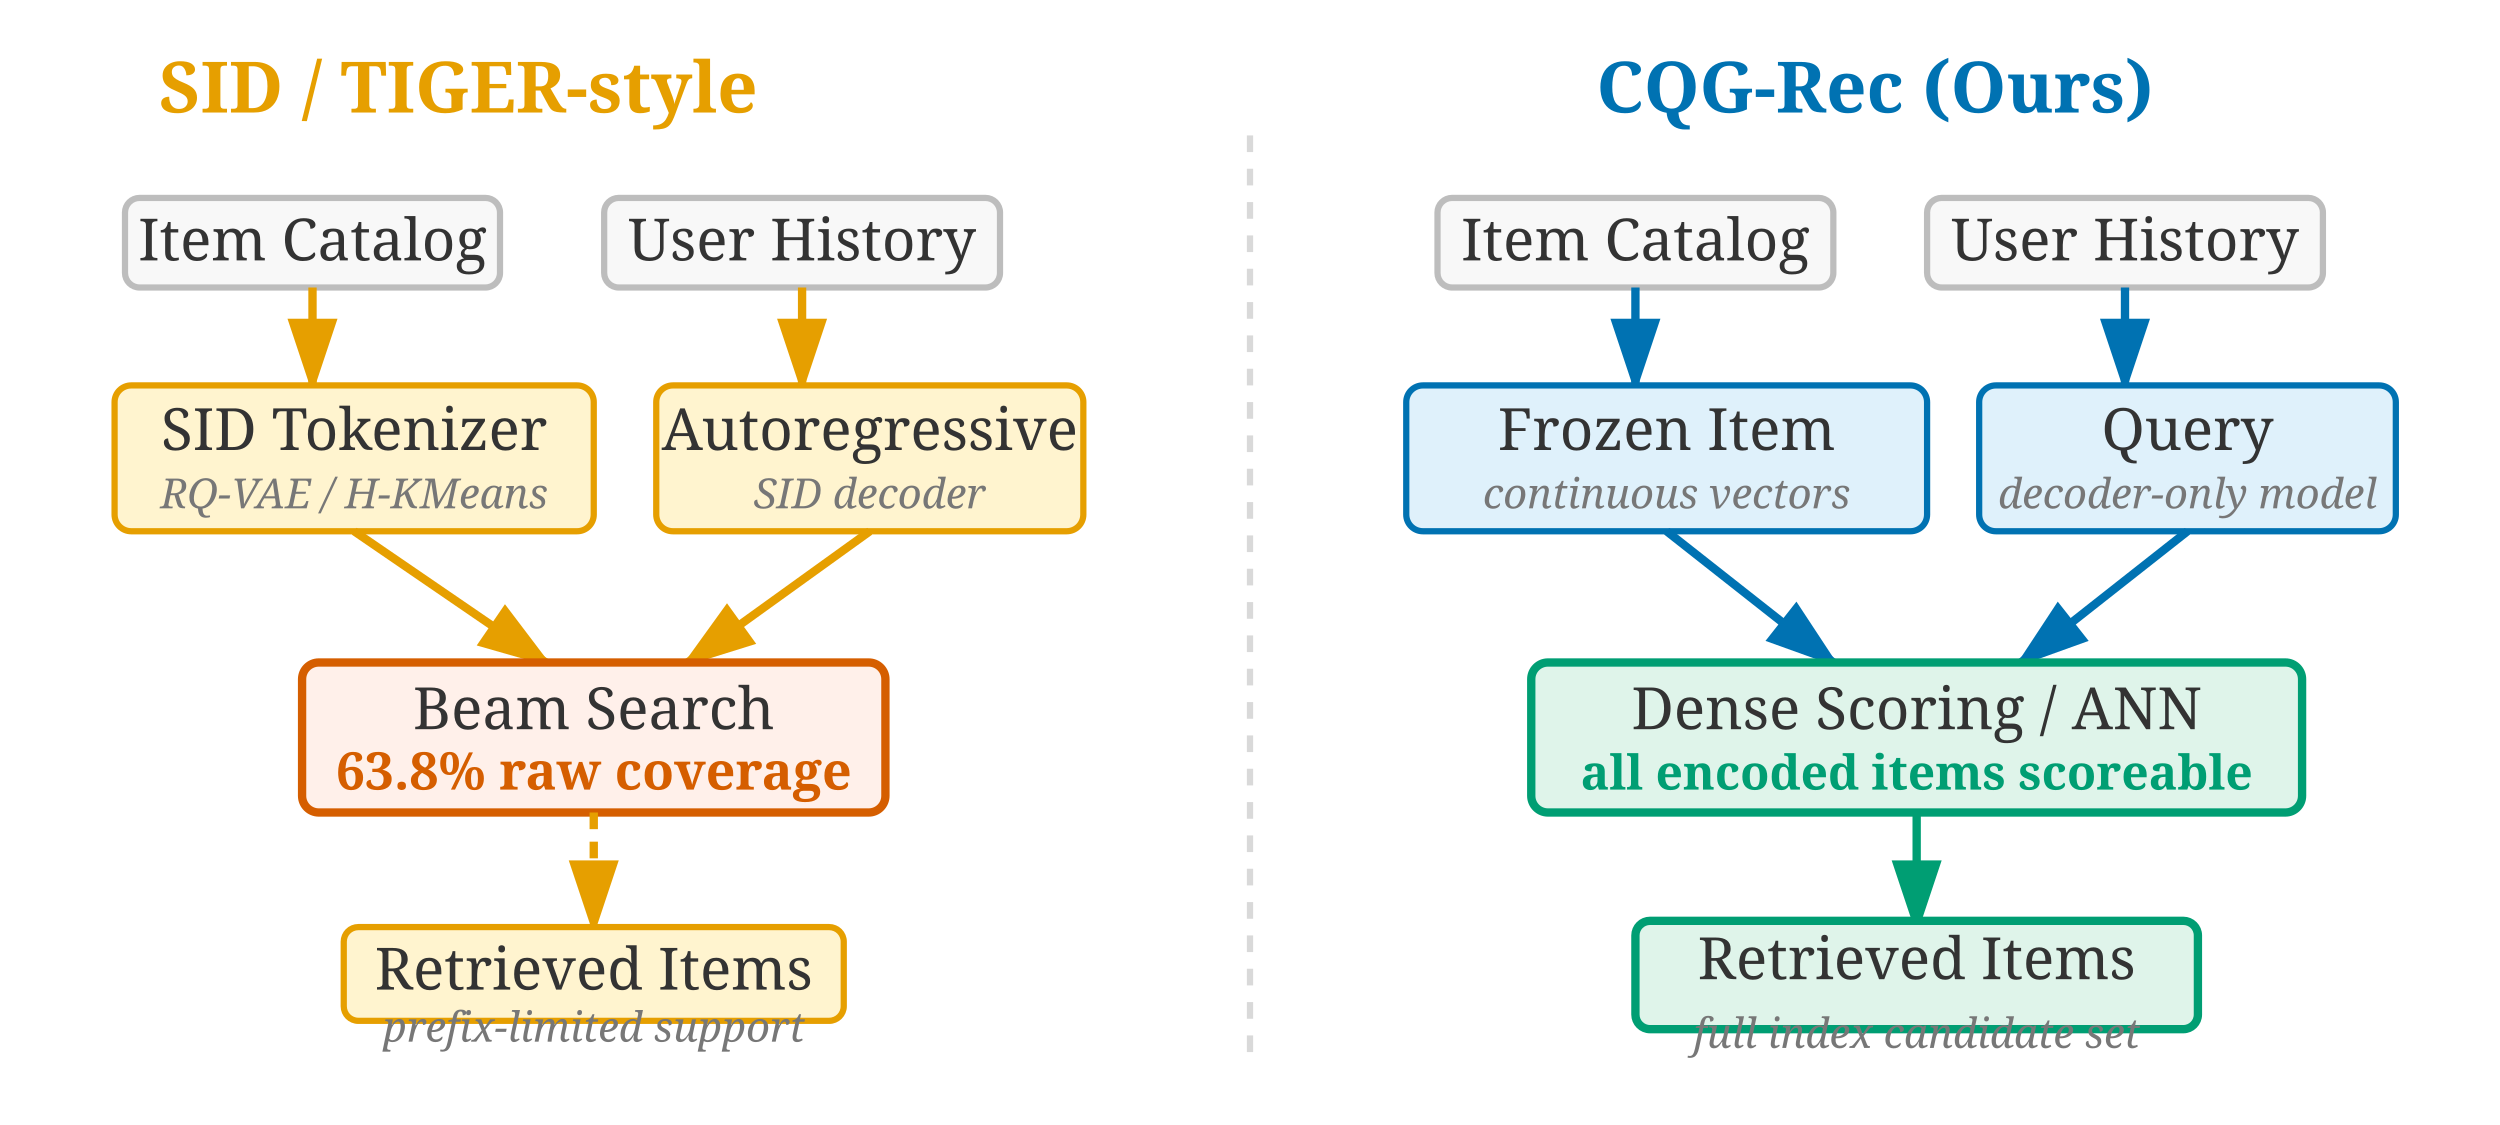
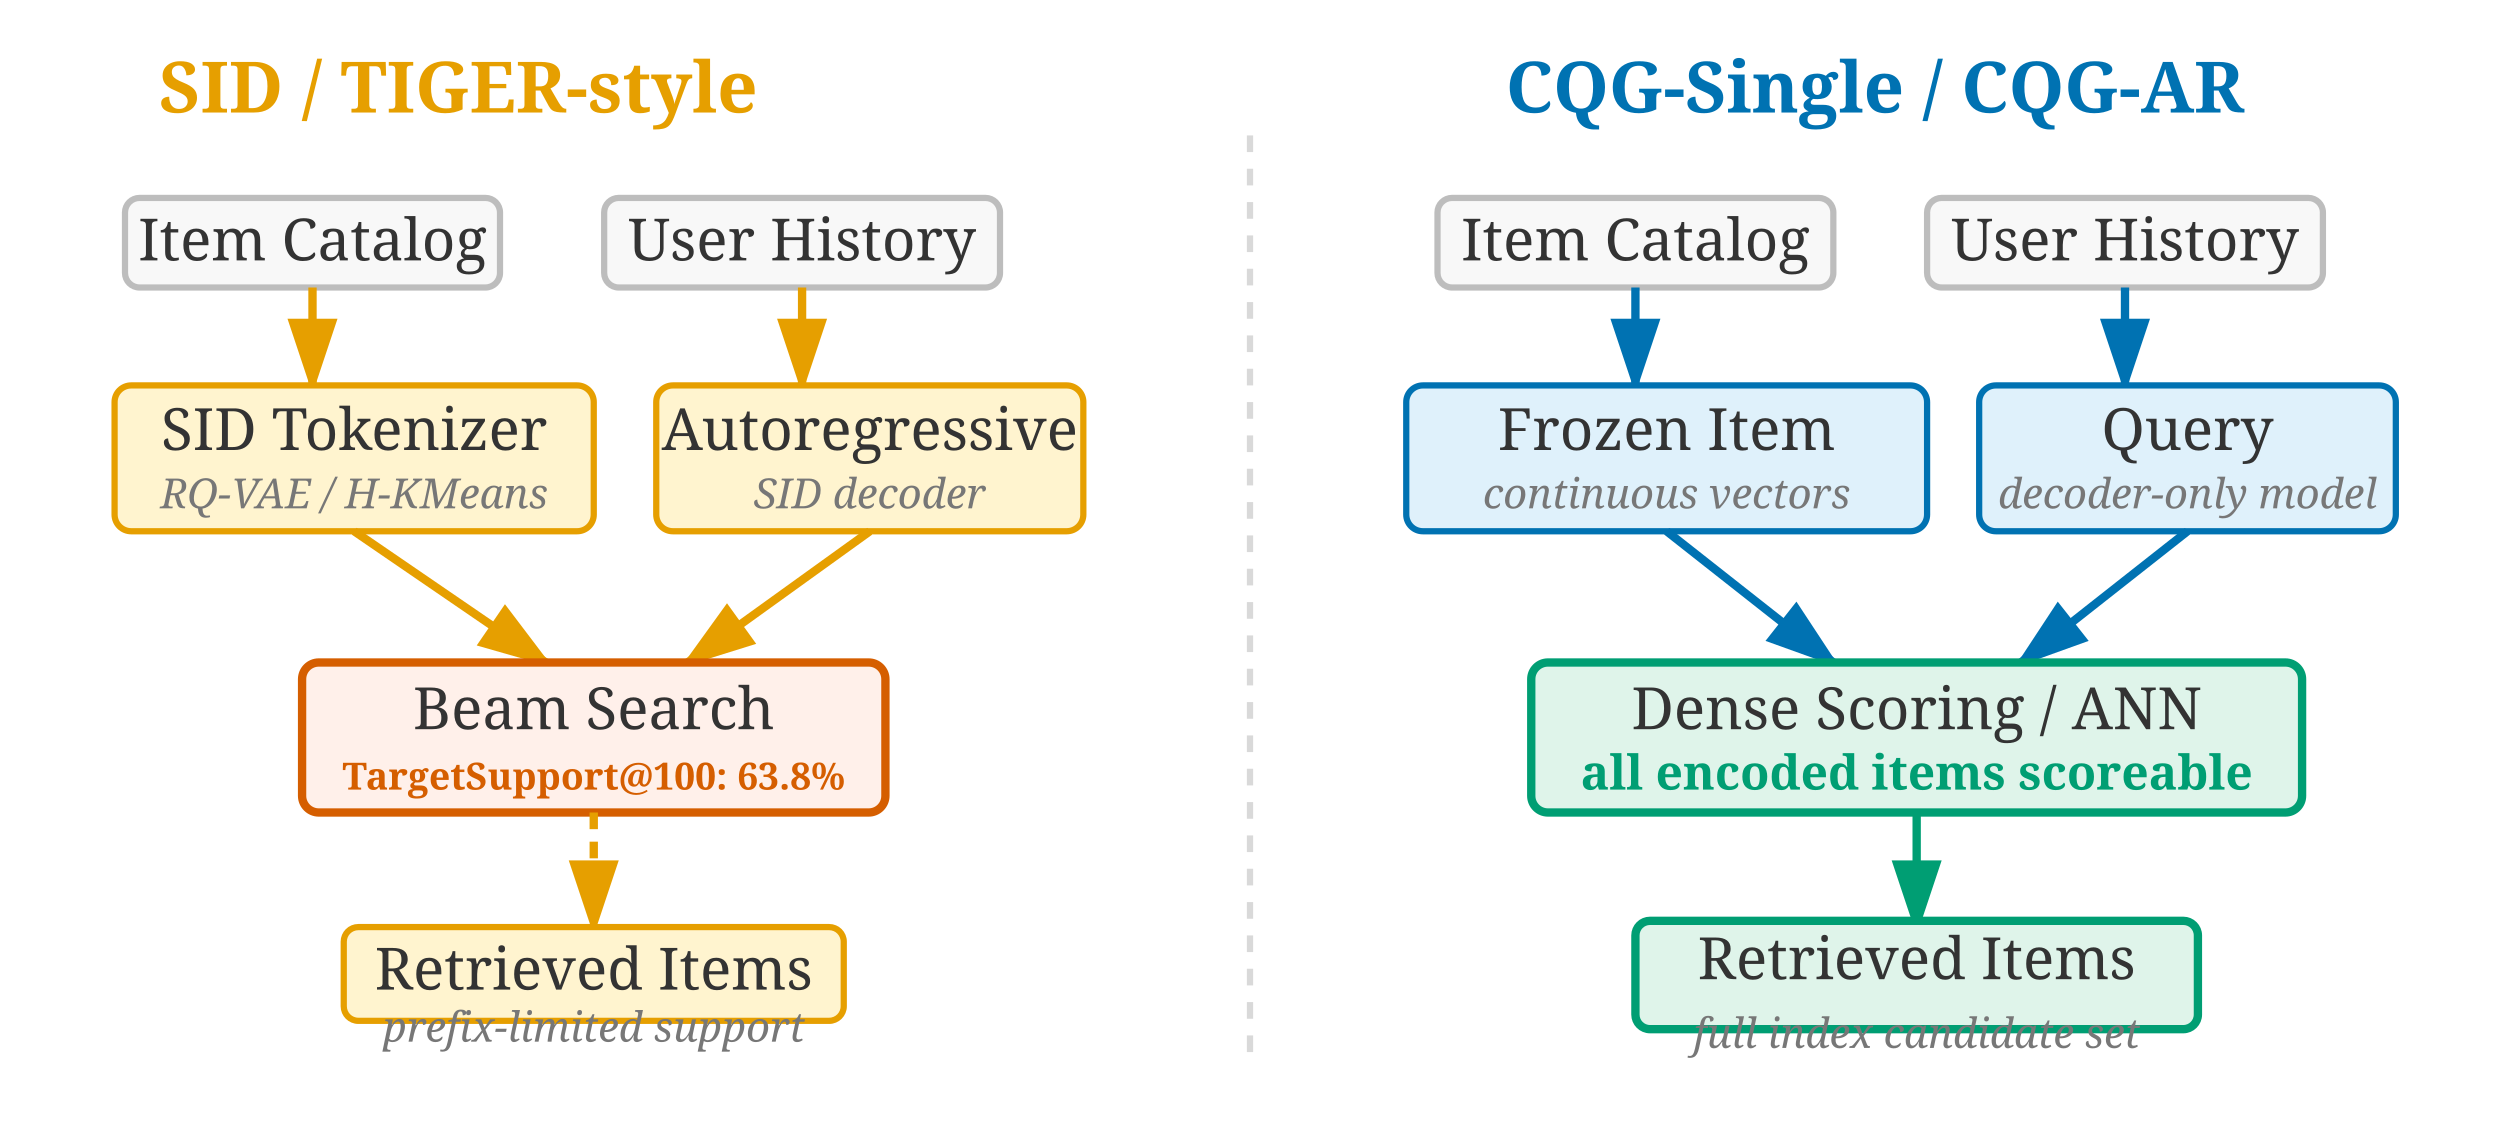
<svg xmlns="http://www.w3.org/2000/svg" width="1200" height="540" viewBox="0 0 1200 540">
  <defs>
    <marker id="arrow-orange" markerWidth="10" markerHeight="10" refX="8" refY="3" orient="auto" markerUnits="strokeWidth">
      <path d="M0,0 L0,6 L9,3 z" fill="#e69f00" />
    </marker>
    <marker id="arrow-blue" markerWidth="10" markerHeight="10" refX="8" refY="3" orient="auto" markerUnits="strokeWidth">
      <path d="M0,0 L0,6 L9,3 z" fill="#0072b2" />
    </marker>
    <marker id="arrow-green" markerWidth="10" markerHeight="10" refX="8" refY="3" orient="auto" markerUnits="strokeWidth">
      <path d="M0,0 L0,6 L9,3 z" fill="#009e73" />
    </marker>
    <style>
      .title { font: 700 34px Georgia, serif; }
      .boxtext { font: 28px Georgia, serif; fill: #333; }
      .small { font: italic 20px Georgia, serif; fill: #777; }
      .metricO { font: 700 25px Georgia, serif; fill: #d55e00; }
      .metricG { font: 700 23px Georgia, serif; fill: #009e73; }
      .graybox { fill: #f8f8f8; stroke: #bdbdbd; stroke-width: 3; }
      .orangebox { fill: #fff4cf; stroke: #e69f00; stroke-width: 3; }
      .redbox { fill: #fff0ea; stroke: #d55e00; stroke-width: 4; }
      .bluebox { fill: #dff1fb; stroke: #0072b2; stroke-width: 3; }
      .greenbox { fill: #dff4ea; stroke: #009e73; stroke-width: 4; }
      .arrowO { stroke: #e69f00; stroke-width: 4; fill: none; marker-end: url(#arrow-orange); }
      .arrowB { stroke: #0072b2; stroke-width: 4; fill: none; marker-end: url(#arrow-blue); }
      .arrowG { stroke: #009e73; stroke-width: 4; fill: none; marker-end: url(#arrow-green); }
      .dash { stroke: #d9d9d9; stroke-width: 3; stroke-dasharray: 8 8; }
    </style>
  </defs>
  <text x="220" y="54" text-anchor="middle" class="title" fill="#e69f00">SID / TIGER-style</text>
-   <text x="900" y="54" text-anchor="middle" class="title" fill="#0072b2">CQG-Rec (Ours)</text>
+   <text x="900" y="54" text-anchor="middle" class="title" fill="#0072b2">CQG-Single / CQG-AR</text>
  <line x1="600" y1="65" x2="600" y2="510" class="dash" />
  <rect x="60" y="95" width="180" height="43" rx="7" class="graybox" />
  <text x="150" y="125" text-anchor="middle" class="boxtext">Item Catalog</text>
  <rect x="290" y="95" width="190" height="43" rx="7" class="graybox" />
  <text x="385" y="125" text-anchor="middle" class="boxtext">User History</text>
  <path d="M150 138 L150 185" class="arrowO" />
  <path d="M385 138 L385 185" class="arrowO" />
  <rect x="55" y="185" width="230" height="70" rx="8" class="orangebox" />
  <text x="170" y="216" text-anchor="middle" class="boxtext">SID Tokenizer</text>
  <text x="170" y="244" text-anchor="middle" class="small">RQ-VAE / H-KMeans</text>
  <rect x="315" y="185" width="205" height="70" rx="8" class="orangebox" />
  <text x="417.5" y="216" text-anchor="middle" class="boxtext">Autoregressive</text>
  <text x="417.5" y="244" text-anchor="middle" class="small">SID decoder</text>
  <path d="M170 255 L262 318" class="arrowO" />
  <path d="M417.5 255 L330 318" class="arrowO" />
  <rect x="145" y="318" width="280" height="72" rx="8" class="redbox" />
  <text x="285" y="350" text-anchor="middle" class="boxtext" font-weight="700">Beam Search</text>
-   <text x="285" y="379" text-anchor="middle" class="metricO">63.8% raw coverage</text>
+   <text x="285" y="379" text-anchor="middle" class="metricO" style="font-size:18px">TargetSupport@100: 63.8%</text>
  <path d="M285 390 L285 445" class="arrowO" stroke-dasharray="8 6" />
  <rect x="165" y="445" width="240" height="45" rx="7" class="orangebox" />
  <text x="285" y="475" text-anchor="middle" class="boxtext">Retrieved Items</text>
  <text x="285" y="500" text-anchor="middle" class="small">prefix-limited support</text>
  <rect x="690" y="95" width="190" height="43" rx="7" class="graybox" />
  <text x="785" y="125" text-anchor="middle" class="boxtext">Item Catalog</text>
  <rect x="925" y="95" width="190" height="43" rx="7" class="graybox" />
  <text x="1020" y="125" text-anchor="middle" class="boxtext">User History</text>
  <path d="M785 138 L785 185" class="arrowB" />
  <path d="M1020 138 L1020 185" class="arrowB" />
  <rect x="675" y="185" width="250" height="70" rx="8" class="bluebox" />
  <text x="800" y="216" text-anchor="middle" class="boxtext">Frozen Item</text>
  <text x="800" y="244" text-anchor="middle" class="small">continuous vectors</text>
  <rect x="950" y="185" width="200" height="70" rx="8" class="bluebox" />
  <text x="1050" y="216" text-anchor="middle" class="boxtext">Query</text>
  <text x="1050" y="244" text-anchor="middle" class="small">decoder-only model</text>
  <path d="M800 255 L880 318" class="arrowB" />
  <path d="M1050 255 L970 318" class="arrowB" />
  <rect x="735" y="318" width="370" height="72" rx="8" class="greenbox" />
  <text x="920" y="350" text-anchor="middle" class="boxtext" font-weight="700">Dense Scoring / ANN</text>
  <text x="920" y="379" text-anchor="middle" class="metricG">all encoded items scoreable</text>
  <path d="M920 390 L920 445" class="arrowG" />
  <rect x="785" y="442" width="270" height="52" rx="7" class="greenbox" />
  <text x="920" y="470" text-anchor="middle" class="boxtext">Retrieved Items</text>
  <text x="920" y="503" text-anchor="middle" class="small">full index candidate set</text>
</svg>
